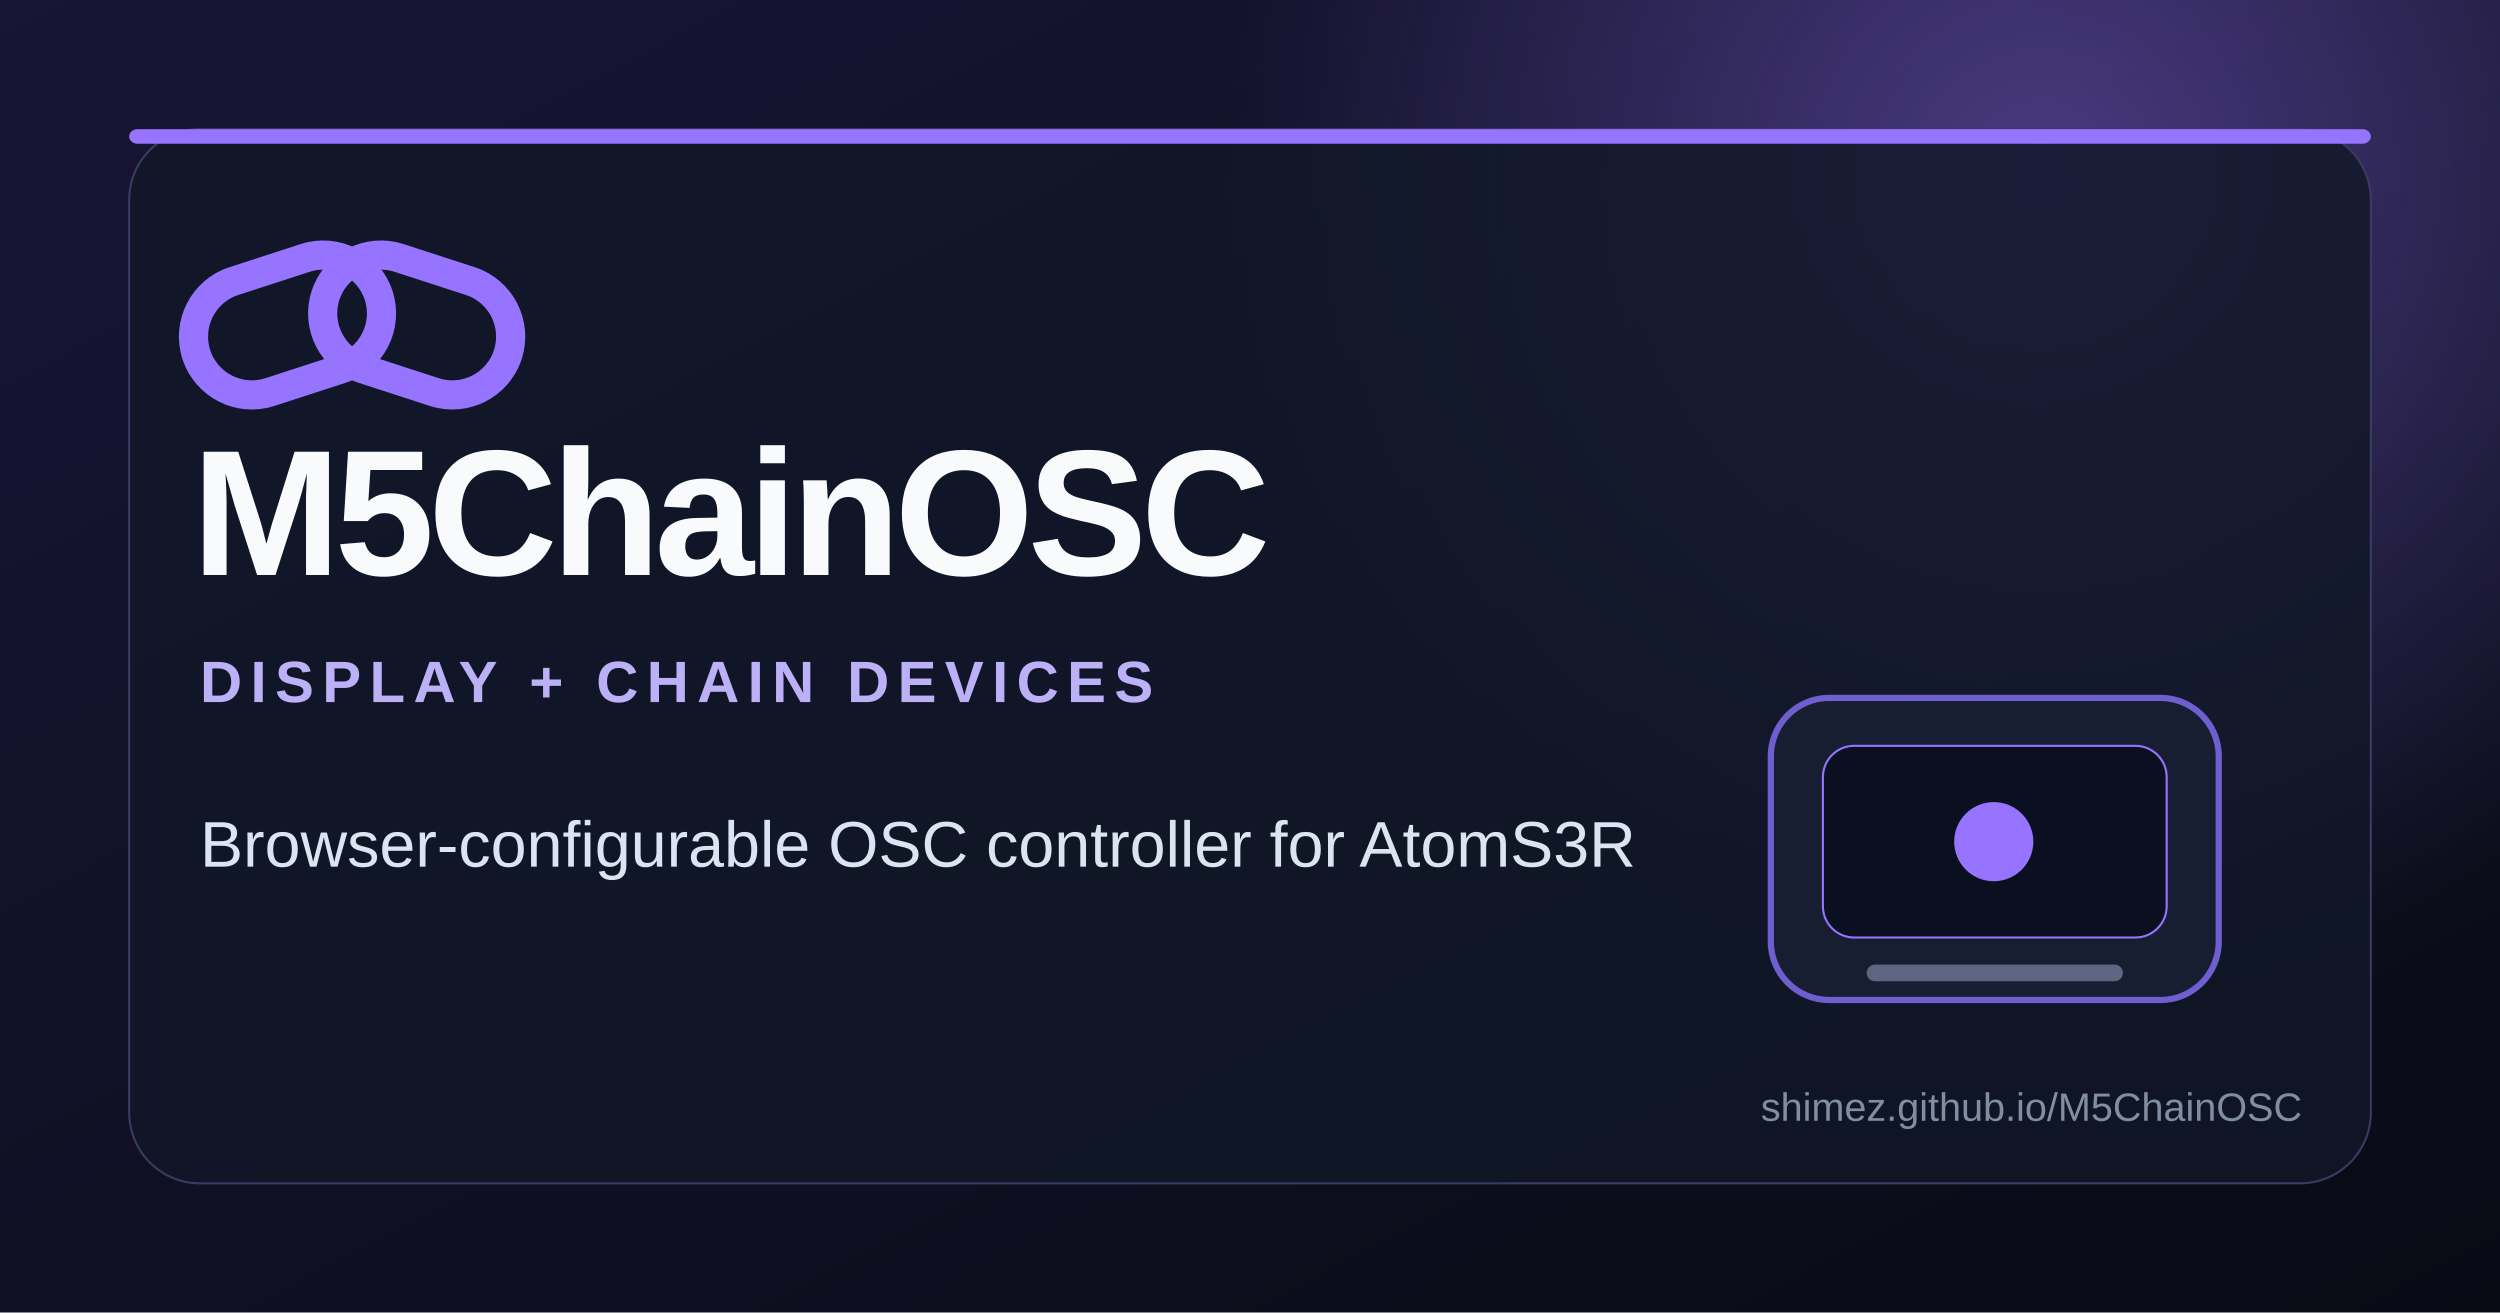
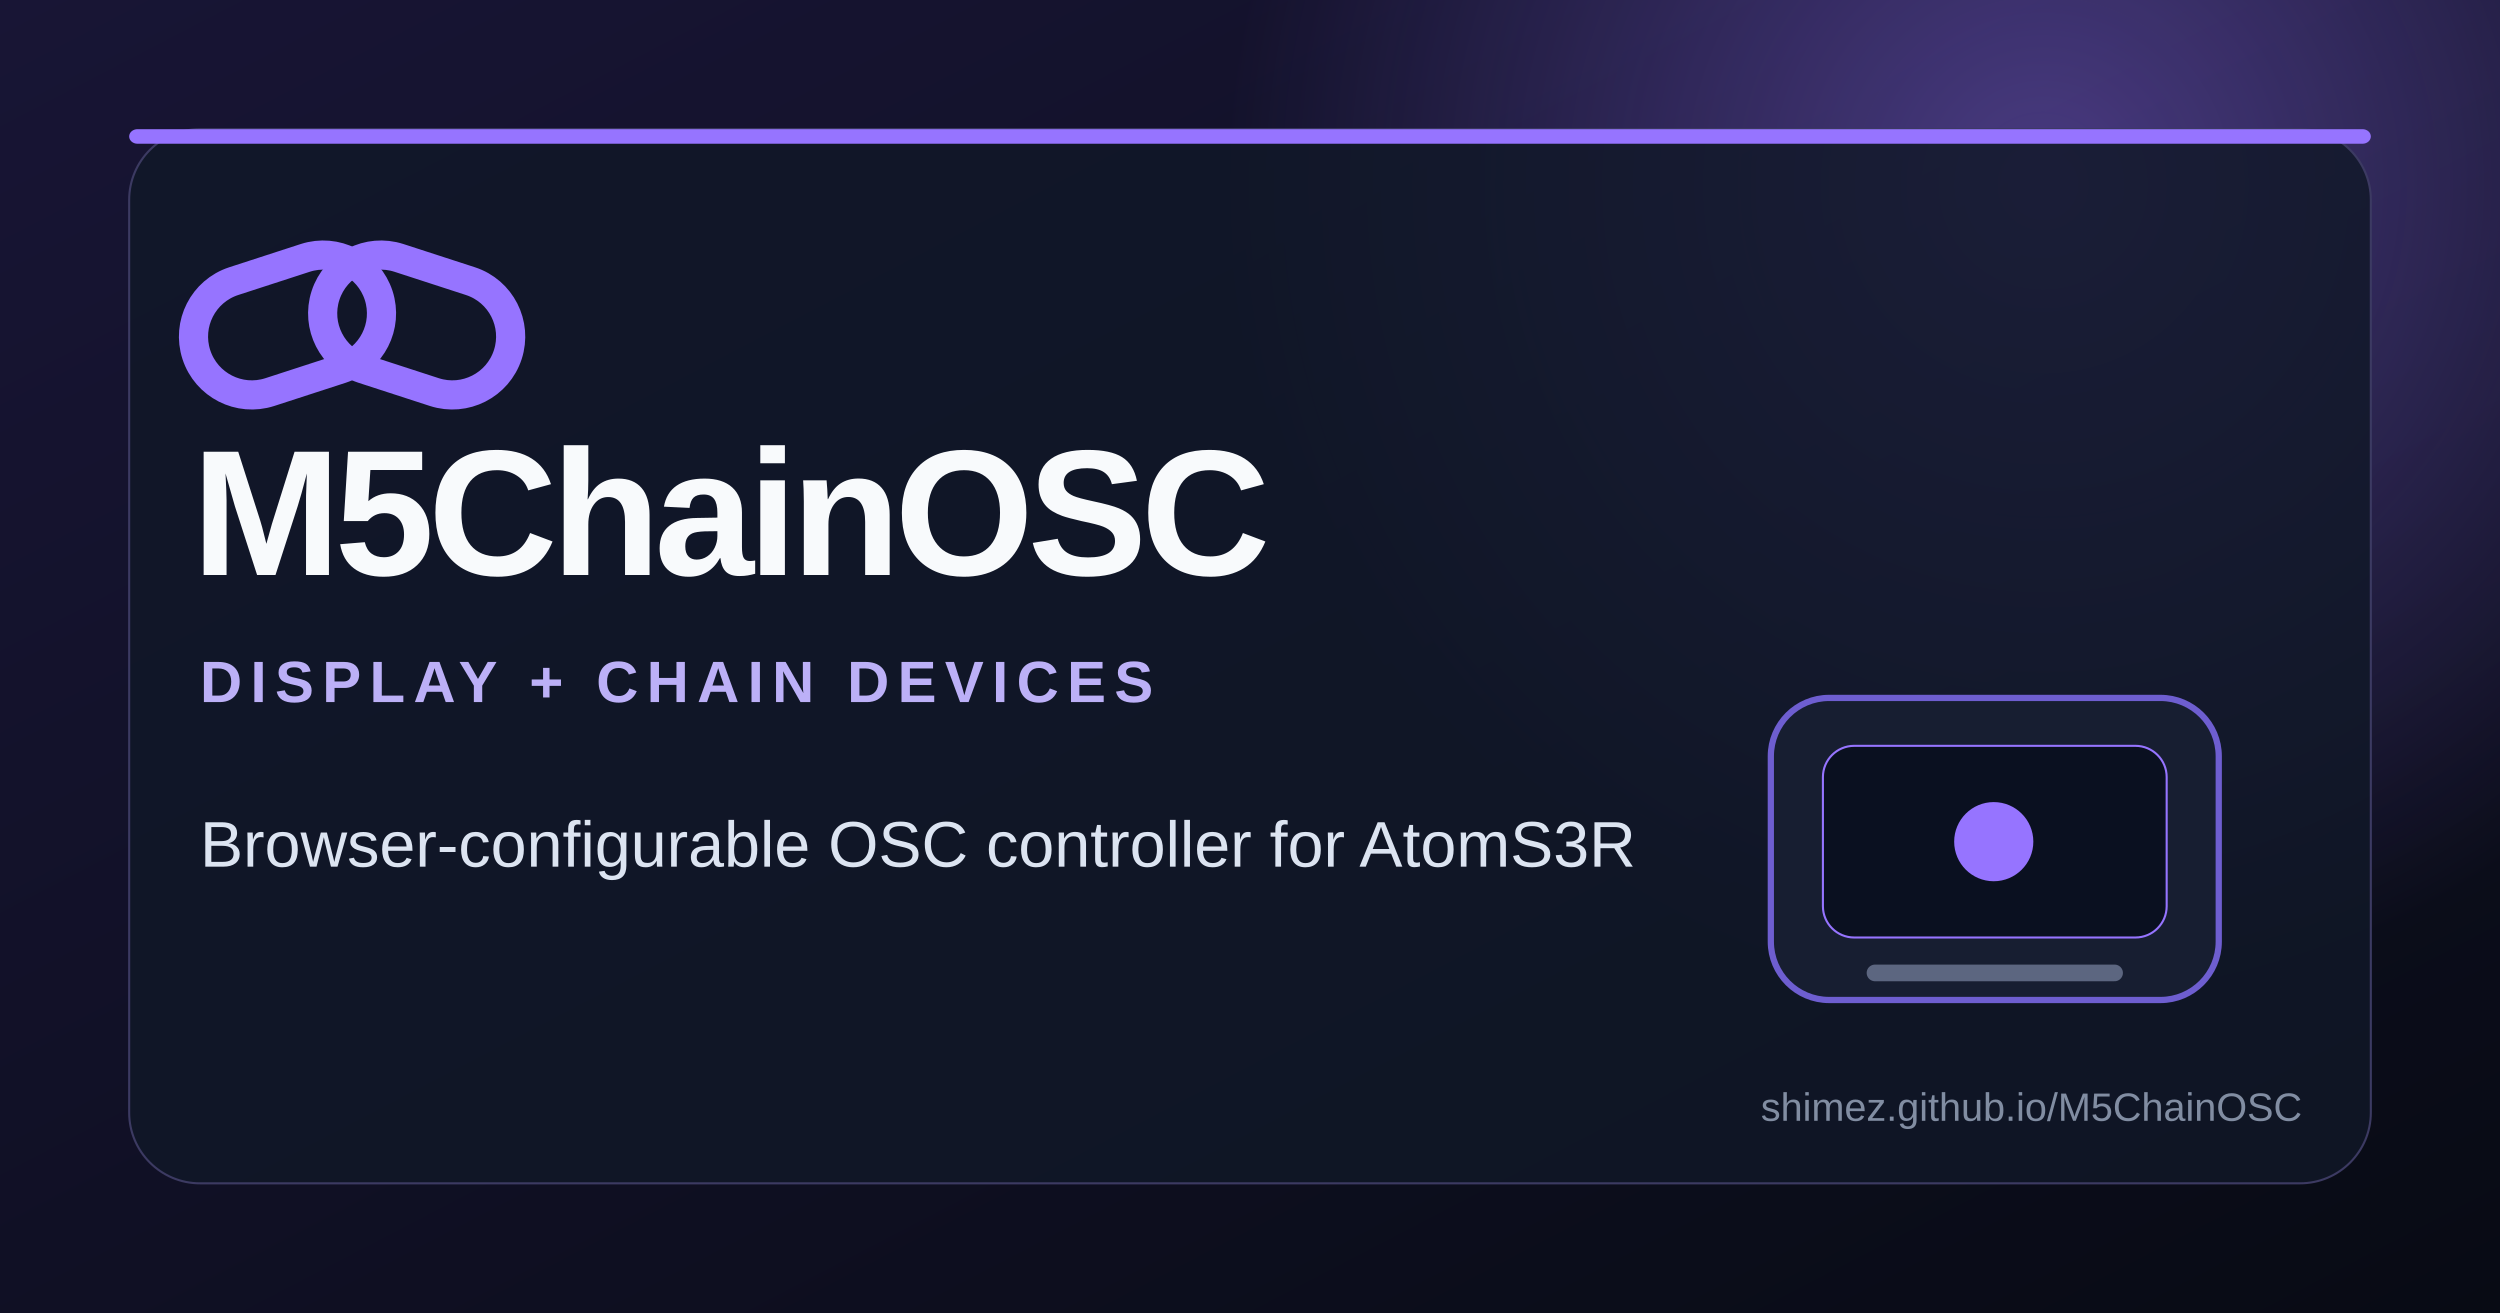
<svg xmlns="http://www.w3.org/2000/svg" width="1200" height="630" viewBox="0 0 1200 630">
  <defs>
    <linearGradient id="bg" x1="0" y1="0" x2="1" y2="1">
      <stop stop-color="#181535" />
      <stop offset="1" stop-color="#080b14" />
    </linearGradient>
    <radialGradient id="glow">
      <stop stop-color="#9674ff" stop-opacity=".42" />
      <stop offset="1" stop-color="#9674ff" stop-opacity="0" />
    </radialGradient>
  </defs>
-   <rect width="1200" height="630" fill="url(#bg)" />
+   <rect x="-1" y="-1" width="1202" height="632" fill="url(#bg)" />
  <circle cx="980" cy="90" r="390" fill="url(#glow)" />
  <rect x="62" y="62" width="1076" height="506" rx="34" fill="#101827" fill-opacity=".82" stroke="#3c3a62" />
  <rect x="62" y="62" width="1076" height="7" rx="4" fill="#9674ff" />
  <g transform="translate(92 110)" fill="none" stroke="#9674ff" stroke-width="14">
    <rect x="0" y="18" width="92" height="56" rx="28" transform="rotate(-18 46 46)" />
    <rect x="62" y="18" width="92" height="56" rx="28" transform="rotate(18 108 46)" />
  </g>
  <text x="92" y="276" fill="#f8fafc" font-family="Segoe UI, Arial, sans-serif" font-size="86" font-weight="750" letter-spacing="-3">M5ChainOSC</text>
  <text x="96" y="337" fill="#bcb0f7" font-family="Segoe UI, Arial, sans-serif" font-size="28" font-weight="650" letter-spacing="4">DISPLAY + CHAIN DEVICES</text>
  <text x="96" y="416" fill="#dce4f1" font-family="Segoe UI, Arial, sans-serif" font-size="31">Browser-configurable OSC controller for AtomS3R</text>
  <g transform="translate(850 335)">
    <rect width="215" height="145" rx="28" fill="#171e31" stroke="#6e5ed0" stroke-width="3" />
    <rect x="25" y="23" width="165" height="92" rx="15" fill="#0a1020" stroke="#9674ff" />
    <circle cx="107" cy="69" r="19" fill="#9674ff" />
    <path d="M50 132h115" stroke="#5c6680" stroke-width="8" stroke-linecap="round" />
  </g>
  <text x="1105" y="538" text-anchor="end" fill="#818da2" font-family="Segoe UI, Arial, sans-serif" font-size="19">shimez.github.io/M5ChainOSC</text>
</svg>
